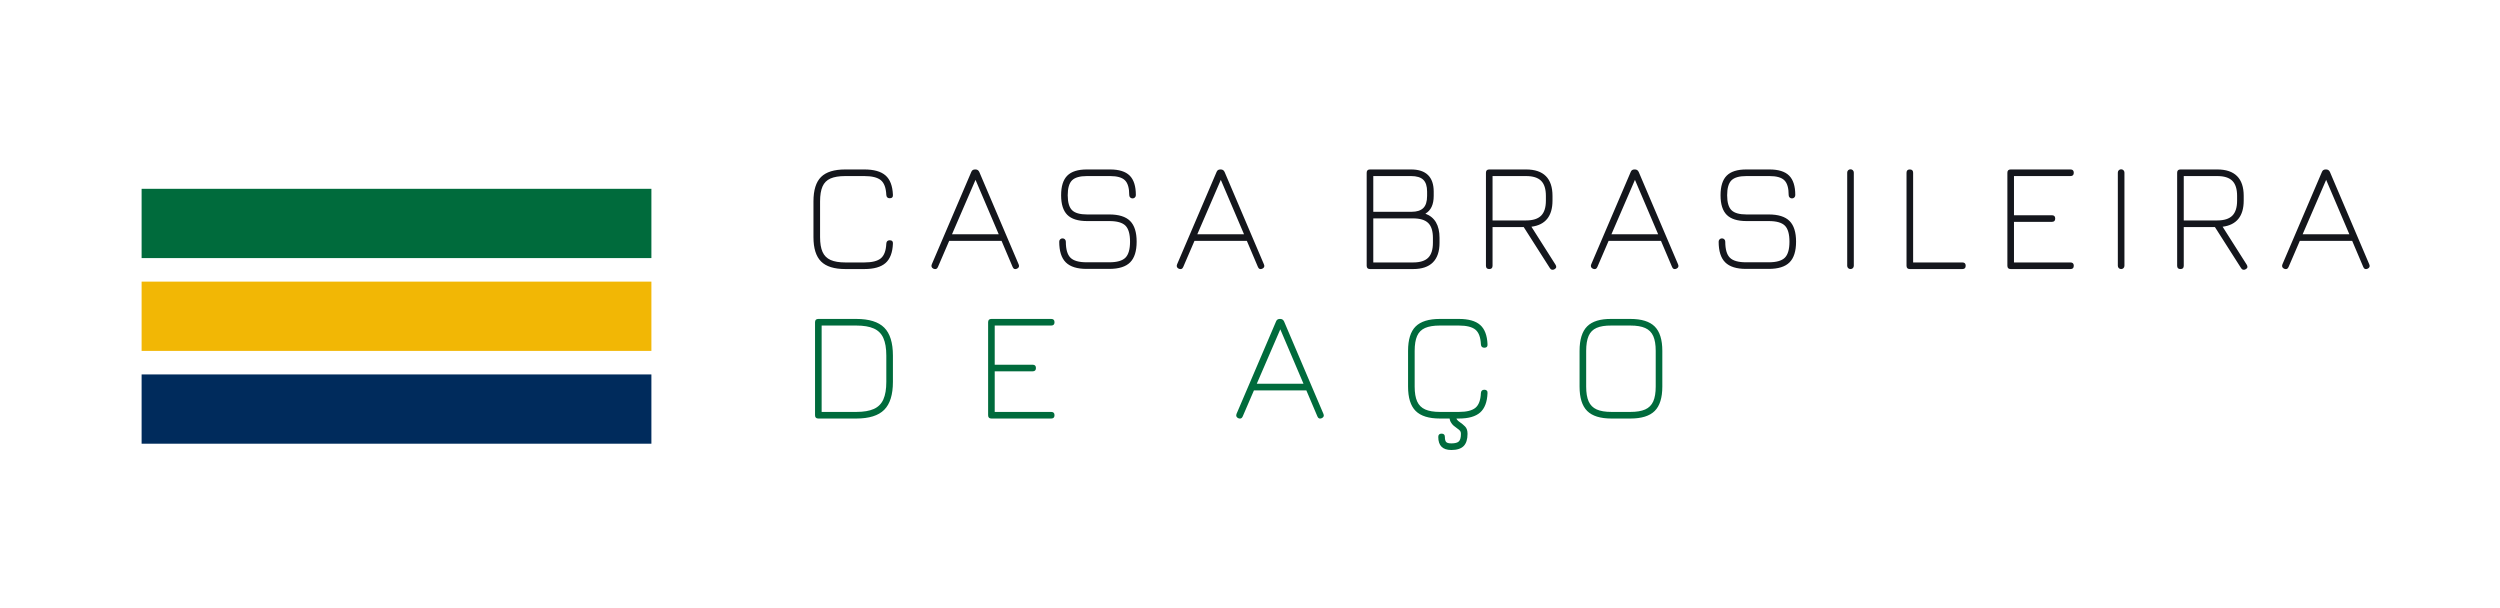
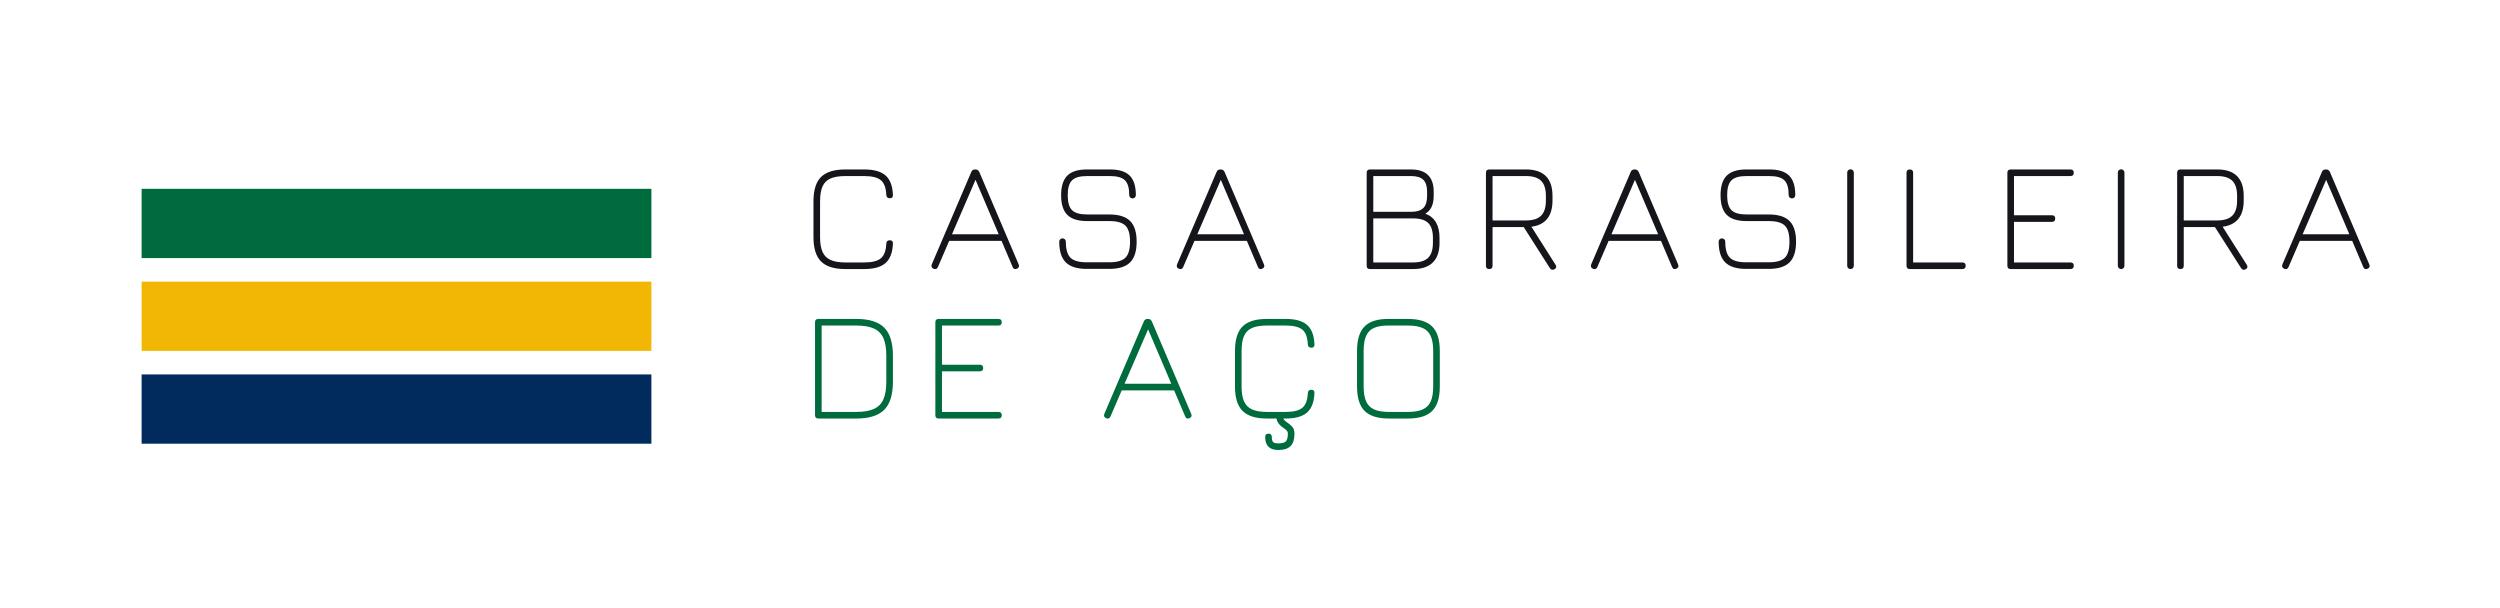
<svg xmlns="http://www.w3.org/2000/svg" width="1144" height="278" viewBox="0 0 1144 278">
  <rect x="64.80" y="86.40" width="233.28" height="31.70" fill="#006B3C" />
  <rect x="64.80" y="128.87" width="233.28" height="31.70" fill="#F2B705" />
  <rect x="64.80" y="171.34" width="233.28" height="31.70" fill="#002B5C" />
  <path d="M386.856 123.12Q379.188 123.12 375.714 119.646Q372.24 116.172 372.24 108.504V92.16Q372.24 84.42 375.714 80.982Q379.188 77.544 386.784 77.544H395.496Q402.084 77.544 405.216 80.28Q408.348 83.016 408.6 89.136Q408.672 89.892 408.294 90.306Q407.916 90.72 407.16 90.72Q405.684 90.72 405.576 89.208Q405.36 84.348 403.074 82.458Q400.788 80.568 395.496 80.568H386.784Q382.536 80.568 380.016 81.684Q377.496 82.8 376.38 85.338Q375.264 87.876 375.264 92.16V108.504Q375.264 112.752 376.398 115.29Q377.532 117.828 380.07 118.962Q382.608 120.096 386.856 120.096H395.496Q400.788 120.096 403.074 118.206Q405.36 116.316 405.576 111.456Q405.684 109.944 407.16 109.944Q407.916 109.944 408.294 110.358Q408.672 110.772 408.6 111.528Q408.348 117.612 405.216 120.366Q402.084 123.12 395.496 123.12Z M427.176 122.976Q425.844 122.328 426.384 120.96L444.456 78.696Q444.888 77.544 446.184 77.544H446.4Q447.588 77.544 448.128 78.696L466.128 120.96Q466.74 122.328 465.336 122.976Q463.968 123.552 463.392 122.184L458.316 110.232H434.34L429.192 122.184Q428.616 123.552 427.176 122.976ZM435.636 107.208H457.02L446.4 82.296Z M497.232 123.048Q490.716 123.048 487.71 120.06Q484.704 117.072 484.704 110.592Q484.704 109.944 485.136 109.512Q485.568 109.08 486.216 109.08Q486.864 109.08 487.296 109.512Q487.728 109.944 487.728 110.592Q487.728 115.812 489.834 117.918Q491.94 120.024 497.232 120.024H507.6Q512.892 120.024 514.998 117.918Q517.104 115.812 517.104 110.592Q517.104 105.336 514.998 103.248Q512.892 101.16 507.6 101.16H497.448Q491.256 101.16 488.412 98.334Q485.568 95.508 485.568 89.352Q485.568 83.196 488.394 80.37Q491.22 77.544 497.376 77.544H507.96Q514.116 77.544 516.942 80.352Q519.768 83.16 519.768 89.28Q519.768 89.928 519.336 90.36Q518.904 90.792 518.256 90.792Q517.608 90.792 517.176 90.36Q516.744 89.928 516.744 89.28Q516.744 84.456 514.782 82.512Q512.82 80.568 507.96 80.568H497.376Q492.516 80.568 490.554 82.53Q488.592 84.492 488.592 89.352Q488.592 94.212 490.572 96.174Q492.552 98.136 497.448 98.136H507.6Q514.152 98.136 517.14 101.124Q520.128 104.112 520.128 110.592Q520.128 117.072 517.14 120.06Q514.152 123.048 507.6 123.048Z M539.424 122.976Q538.092 122.328 538.632 120.96L556.704 78.696Q557.136 77.544 558.432 77.544H558.648Q559.836 77.544 560.376 78.696L578.376 120.96Q578.988 122.328 577.584 122.976Q576.216 123.552 575.64 122.184L570.564 110.232H546.588L541.44 122.184Q540.864 123.552 539.424 122.976ZM547.884 107.208H569.268L558.648 82.296Z M626.904 123.12Q625.392 123.12 625.392 121.608V79.056Q625.392 77.544 626.904 77.544H645.696Q650.844 77.544 653.454 80.1Q656.064 82.656 656.064 87.696V89.64Q656.064 95.58 652.248 97.776Q658.728 100.188 658.728 108.864V111.096Q658.728 117.036 655.686 120.078Q652.644 123.12 646.632 123.12ZM628.416 120.096H646.632Q651.384 120.096 653.544 117.936Q655.704 115.776 655.704 111.096V108.864Q655.704 104.148 653.544 102.042Q651.384 99.936 646.632 99.936H628.416ZM628.416 96.912H645.984Q649.512 96.912 651.276 95.22Q653.04 93.528 653.04 89.64V87.696Q653.04 83.952 651.294 82.26Q649.548 80.568 645.696 80.568H628.416Z M711.36 123.192Q710.712 123.552 710.19 123.444Q709.668 123.336 709.272 122.76L697.248 103.896H682.992V121.608Q682.992 123.12 681.48 123.12Q679.968 123.12 679.968 121.608V79.056Q679.968 77.544 681.48 77.544H698.328Q704.34 77.544 707.382 80.586Q710.424 83.628 710.424 89.64V91.8Q710.424 97.128 707.994 100.134Q705.564 103.14 700.776 103.752L711.792 121.104Q712.656 122.436 711.36 123.192ZM682.992 100.872H698.328Q703.044 100.872 705.222 98.676Q707.4 96.48 707.4 91.8V89.64Q707.4 84.924 705.222 82.746Q703.044 80.568 698.328 80.568H682.992Z M728.928 122.976Q727.596 122.328 728.136 120.96L746.208 78.696Q746.64 77.544 747.936 77.544H748.152Q749.34 77.544 749.88 78.696L767.88 120.96Q768.492 122.328 767.088 122.976Q765.72 123.552 765.144 122.184L760.068 110.232H736.092L730.944 122.184Q730.368 123.552 728.928 122.976ZM737.388 107.208H758.772L748.152 82.296Z M798.984 123.048Q792.468 123.048 789.462 120.06Q786.456 117.072 786.456 110.592Q786.456 109.944 786.888 109.512Q787.32 109.08 787.968 109.08Q788.616 109.08 789.048 109.512Q789.48 109.944 789.48 110.592Q789.48 115.812 791.586 117.918Q793.692 120.024 798.984 120.024H809.352Q814.644 120.024 816.75 117.918Q818.856 115.812 818.856 110.592Q818.856 105.336 816.75 103.248Q814.644 101.16 809.352 101.16H799.2Q793.008 101.16 790.164 98.334Q787.32 95.508 787.32 89.352Q787.32 83.196 790.146 80.37Q792.972 77.544 799.128 77.544H809.712Q815.868 77.544 818.694 80.352Q821.52 83.16 821.52 89.28Q821.52 89.928 821.088 90.36Q820.656 90.792 820.008 90.792Q819.36 90.792 818.928 90.36Q818.496 89.928 818.496 89.28Q818.496 84.456 816.534 82.512Q814.572 80.568 809.712 80.568H799.128Q794.268 80.568 792.306 82.53Q790.344 84.492 790.344 89.352Q790.344 94.212 792.324 96.174Q794.304 98.136 799.2 98.136H809.352Q815.904 98.136 818.892 101.124Q821.88 104.112 821.88 110.592Q821.88 117.072 818.892 120.06Q815.904 123.048 809.352 123.048Z M846.792 123.12Q846.144 123.12 845.712 122.688Q845.28 122.256 845.28 121.608V78.984Q845.28 78.336 845.712 77.904Q846.144 77.472 846.792 77.472Q847.44 77.472 847.872 77.904Q848.304 78.336 848.304 78.984V121.608Q848.304 122.256 847.872 122.688Q847.44 123.12 846.792 123.12Z M873.936 123.12Q872.424 123.12 872.424 121.608V79.056Q872.424 77.544 873.936 77.544Q875.448 77.544 875.448 79.056V120.096H897.984Q899.496 120.096 899.496 121.608Q899.496 123.12 897.984 123.12Z M920.088 123.12Q918.576 123.12 918.576 121.608V79.056Q918.576 77.544 920.088 77.544H947.448Q948.96 77.544 948.96 79.056Q948.96 80.568 947.448 80.568H921.6V98.496H938.952Q940.464 98.496 940.464 100.008Q940.464 101.52 938.952 101.52H921.6V120.096H947.448Q948.96 120.096 948.96 121.608Q948.96 123.12 947.448 123.12Z M970.632 123.12Q969.984 123.12 969.552 122.688Q969.12 122.256 969.12 121.608V78.984Q969.12 78.336 969.552 77.904Q969.984 77.472 970.632 77.472Q971.28 77.472 971.712 77.904Q972.144 78.336 972.144 78.984V121.608Q972.144 122.256 971.712 122.688Q971.28 123.12 970.632 123.12Z M1027.656 123.192Q1027.008 123.552 1026.486 123.444Q1025.964 123.336 1025.568 122.76L1013.544 103.896H999.288V121.608Q999.288 123.12 997.776 123.12Q996.264 123.12 996.264 121.608V79.056Q996.264 77.544 997.776 77.544H1014.624Q1020.636 77.544 1023.678 80.586Q1026.72 83.628 1026.72 89.64V91.8Q1026.72 97.128 1024.29 100.134Q1021.86 103.14 1017.072 103.752L1028.088 121.104Q1028.952 122.436 1027.656 123.192ZM999.288 100.872H1014.624Q1019.34 100.872 1021.518 98.676Q1023.696 96.48 1023.696 91.8V89.64Q1023.696 84.924 1021.518 82.746Q1019.34 80.568 1014.624 80.568H999.288Z M1045.224 122.976Q1043.892 122.328 1044.432 120.96L1062.504 78.696Q1062.936 77.544 1064.232 77.544H1064.448Q1065.636 77.544 1066.176 78.696L1084.176 120.96Q1084.788 122.328 1083.384 122.976Q1082.016 123.552 1081.44 122.184L1076.364 110.232H1052.388L1047.24 122.184Q1046.664 123.552 1045.224 122.976ZM1053.684 107.208H1075.068L1064.448 82.296Z" fill="#14161C" />
-   <path d="M374.472 191.52Q372.96 191.52 372.96 190.008V147.456Q372.96 145.944 374.472 145.944H391.824Q400.644 145.944 404.622 149.922Q408.6 153.9 408.6 162.72V174.744Q408.6 183.528 404.622 187.524Q400.644 191.52 391.824 191.52ZM375.984 188.496H391.824Q396.828 188.496 399.852 187.146Q402.876 185.796 404.226 182.772Q405.576 179.748 405.576 174.744V162.72Q405.576 157.716 404.226 154.692Q402.876 151.668 399.852 150.318Q396.828 148.968 391.824 148.968H375.984Z M453.672 191.52Q452.16 191.52 452.16 190.008V147.456Q452.16 145.944 453.672 145.944H481.032Q482.544 145.944 482.544 147.456Q482.544 148.968 481.032 148.968H455.184V166.896H472.536Q474.048 166.896 474.048 168.408Q474.048 169.92 472.536 169.92H455.184V188.496H481.032Q482.544 188.496 482.544 190.008Q482.544 191.52 481.032 191.52Z M566.64 191.376Q565.308 190.728 565.848 189.36L583.92 147.096Q584.352 145.944 585.648 145.944H585.864Q587.052 145.944 587.592 147.096L605.592 189.36Q606.204 190.728 604.8 191.376Q603.432 191.952 602.856 190.584L597.78 178.632H573.804L568.656 190.584Q568.08 191.952 566.64 191.376ZM575.1 175.608H596.484L585.864 150.696Z M658.944 191.52Q651.276 191.52 647.802 188.046Q644.328 184.572 644.328 176.904V160.56Q644.328 152.82 647.802 149.382Q651.276 145.944 658.872 145.944H667.584Q674.172 145.944 677.304 148.68Q680.436 151.416 680.688 157.536Q680.76 158.292 680.382 158.706Q680.004 159.12 679.248 159.12Q677.772 159.12 677.664 157.608Q677.448 152.748 675.162 150.858Q672.876 148.968 667.584 148.968H658.872Q654.624 148.968 652.104 150.084Q649.584 151.2 648.468 153.738Q647.352 156.276 647.352 160.56V176.904Q647.352 181.152 648.486 183.69Q649.62 186.228 652.158 187.362Q654.696 188.496 658.944 188.496H667.584Q672.876 188.496 675.162 186.606Q677.448 184.716 677.664 179.856Q677.772 178.344 679.248 178.344Q680.004 178.344 680.382 178.758Q680.76 179.172 680.688 179.928Q680.436 186.012 677.304 188.766Q674.172 191.52 667.584 191.52ZM664.128 205.92Q658.152 205.92 658.152 199.944Q658.152 198.432 659.664 198.432Q661.176 198.432 661.176 199.944Q661.176 201.672 661.788 202.284Q662.4 202.896 664.128 202.896Q666.684 202.896 667.602 201.96Q668.52 201.024 668.52 198.504Q668.52 197.676 668.16 197.19Q667.8 196.704 666.648 195.912Q665.964 195.444 665.172 194.778Q664.38 194.112 663.822 193.068Q663.264 192.024 663.264 190.44Q663.264 188.928 664.776 188.928Q666.288 188.928 666.288 190.44Q666.288 191.412 666.684 191.988Q667.08 192.564 668.304 193.392Q669.276 194.04 670.41 195.156Q671.544 196.272 671.544 198.504Q671.544 202.32 669.762 204.12Q667.98 205.92 664.128 205.92Z M737.424 191.52Q729.756 191.52 726.282 188.046Q722.808 184.572 722.808 176.904V160.56Q722.808 152.82 726.282 149.346Q729.756 145.872 737.352 145.944H746.064Q753.732 145.944 757.206 149.418Q760.68 152.892 760.68 160.56V176.904Q760.68 184.572 757.206 188.046Q753.732 191.52 746.064 191.52ZM737.424 188.496H746.064Q750.312 188.496 752.85 187.362Q755.388 186.228 756.522 183.69Q757.656 181.152 757.656 176.904V160.56Q757.656 156.312 756.522 153.774Q755.388 151.236 752.85 150.102Q750.312 148.968 746.064 148.968H737.352Q733.104 148.932 730.584 150.048Q728.064 151.164 726.948 153.72Q725.832 156.276 725.832 160.56V176.904Q725.832 181.152 726.966 183.69Q728.1 186.228 730.638 187.362Q733.176 188.496 737.424 188.496Z" fill="#006B3C" />
+   <path d="M374.472 191.52Q372.96 191.52 372.96 190.008V147.456Q372.96 145.944 374.472 145.944H391.824Q400.644 145.944 404.622 149.922Q408.6 153.9 408.6 162.72V174.744Q408.6 183.528 404.622 187.524Q400.644 191.52 391.824 191.52ZM375.984 188.496H391.824Q396.828 188.496 399.852 187.146Q402.876 185.796 404.226 182.772Q405.576 179.748 405.576 174.744V162.72Q405.576 157.716 404.226 154.692Q402.876 151.668 399.852 150.318Q396.828 148.968 391.824 148.968H375.984Z M429.534 191.52Q428.022 191.52 428.022 190.008V147.456Q428.022 145.944 429.534 145.944H456.894Q458.406 145.944 458.406 147.456Q458.406 148.968 456.894 148.968H431.046V166.896H448.398Q449.91 166.896 449.91 168.408Q449.91 169.92 448.398 169.92H431.046V188.496H456.894Q458.406 188.496 458.406 190.008Q458.406 191.52 456.894 191.52Z M506.142 191.376Q504.81 190.728 505.35 189.36L523.422 147.096Q523.854 145.944 525.15 145.944H525.366Q526.554 145.944 527.094 147.096L545.094 189.36Q545.706 190.728 544.302 191.376Q542.934 191.952 542.358 190.584L537.282 178.632H513.306L508.158 190.584Q507.582 191.952 506.142 191.376ZM514.602 175.608H535.986L525.366 150.696Z M579.744 191.52Q572.076 191.52 568.602 188.046Q565.128 184.572 565.128 176.904V160.56Q565.128 152.82 568.602 149.382Q572.076 145.944 579.672 145.944H588.384Q594.972 145.944 598.104 148.68Q601.236 151.416 601.488 157.536Q601.56 158.292 601.182 158.706Q600.804 159.12 600.048 159.12Q598.572 159.12 598.464 157.608Q598.248 152.748 595.962 150.858Q593.676 148.968 588.384 148.968H579.672Q575.424 148.968 572.904 150.084Q570.384 151.2 569.268 153.738Q568.152 156.276 568.152 160.56V176.904Q568.152 181.152 569.286 183.69Q570.42 186.228 572.958 187.362Q575.496 188.496 579.744 188.496H588.384Q593.676 188.496 595.962 186.606Q598.248 184.716 598.464 179.856Q598.572 178.344 600.048 178.344Q600.804 178.344 601.182 178.758Q601.56 179.172 601.488 179.928Q601.236 186.012 598.104 188.766Q594.972 191.52 588.384 191.52ZM584.928 205.92Q578.952 205.92 578.952 199.944Q578.952 198.432 580.464 198.432Q581.976 198.432 581.976 199.944Q581.976 201.672 582.588 202.284Q583.2 202.896 584.928 202.896Q587.484 202.896 588.402 201.96Q589.32 201.024 589.32 198.504Q589.32 197.676 588.96 197.19Q588.6 196.704 587.448 195.912Q586.764 195.444 585.972 194.778Q585.18 194.112 584.622 193.068Q584.064 192.024 584.064 190.44Q584.064 188.928 585.576 188.928Q587.088 188.928 587.088 190.44Q587.088 191.412 587.484 191.988Q587.88 192.564 589.104 193.392Q590.076 194.04 591.21 195.156Q592.344 196.272 592.344 198.504Q592.344 202.32 590.562 204.12Q588.78 205.92 584.928 205.92Z M635.598 191.52Q627.93 191.52 624.456 188.046Q620.982 184.572 620.982 176.904V160.56Q620.982 152.82 624.456 149.346Q627.93 145.872 635.526 145.944H644.238Q651.906 145.944 655.38 149.418Q658.854 152.892 658.854 160.56V176.904Q658.854 184.572 655.38 188.046Q651.906 191.52 644.238 191.52ZM635.598 188.496H644.238Q648.486 188.496 651.024 187.362Q653.562 186.228 654.696 183.69Q655.83 181.152 655.83 176.904V160.56Q655.83 156.312 654.696 153.774Q653.562 151.236 651.024 150.102Q648.486 148.968 644.238 148.968H635.526Q631.278 148.932 628.758 150.048Q626.238 151.164 625.122 153.72Q624.006 156.276 624.006 160.56V176.904Q624.006 181.152 625.14 183.69Q626.274 186.228 628.812 187.362Q631.35 188.496 635.598 188.496Z" fill="#006B3C" />
</svg>
